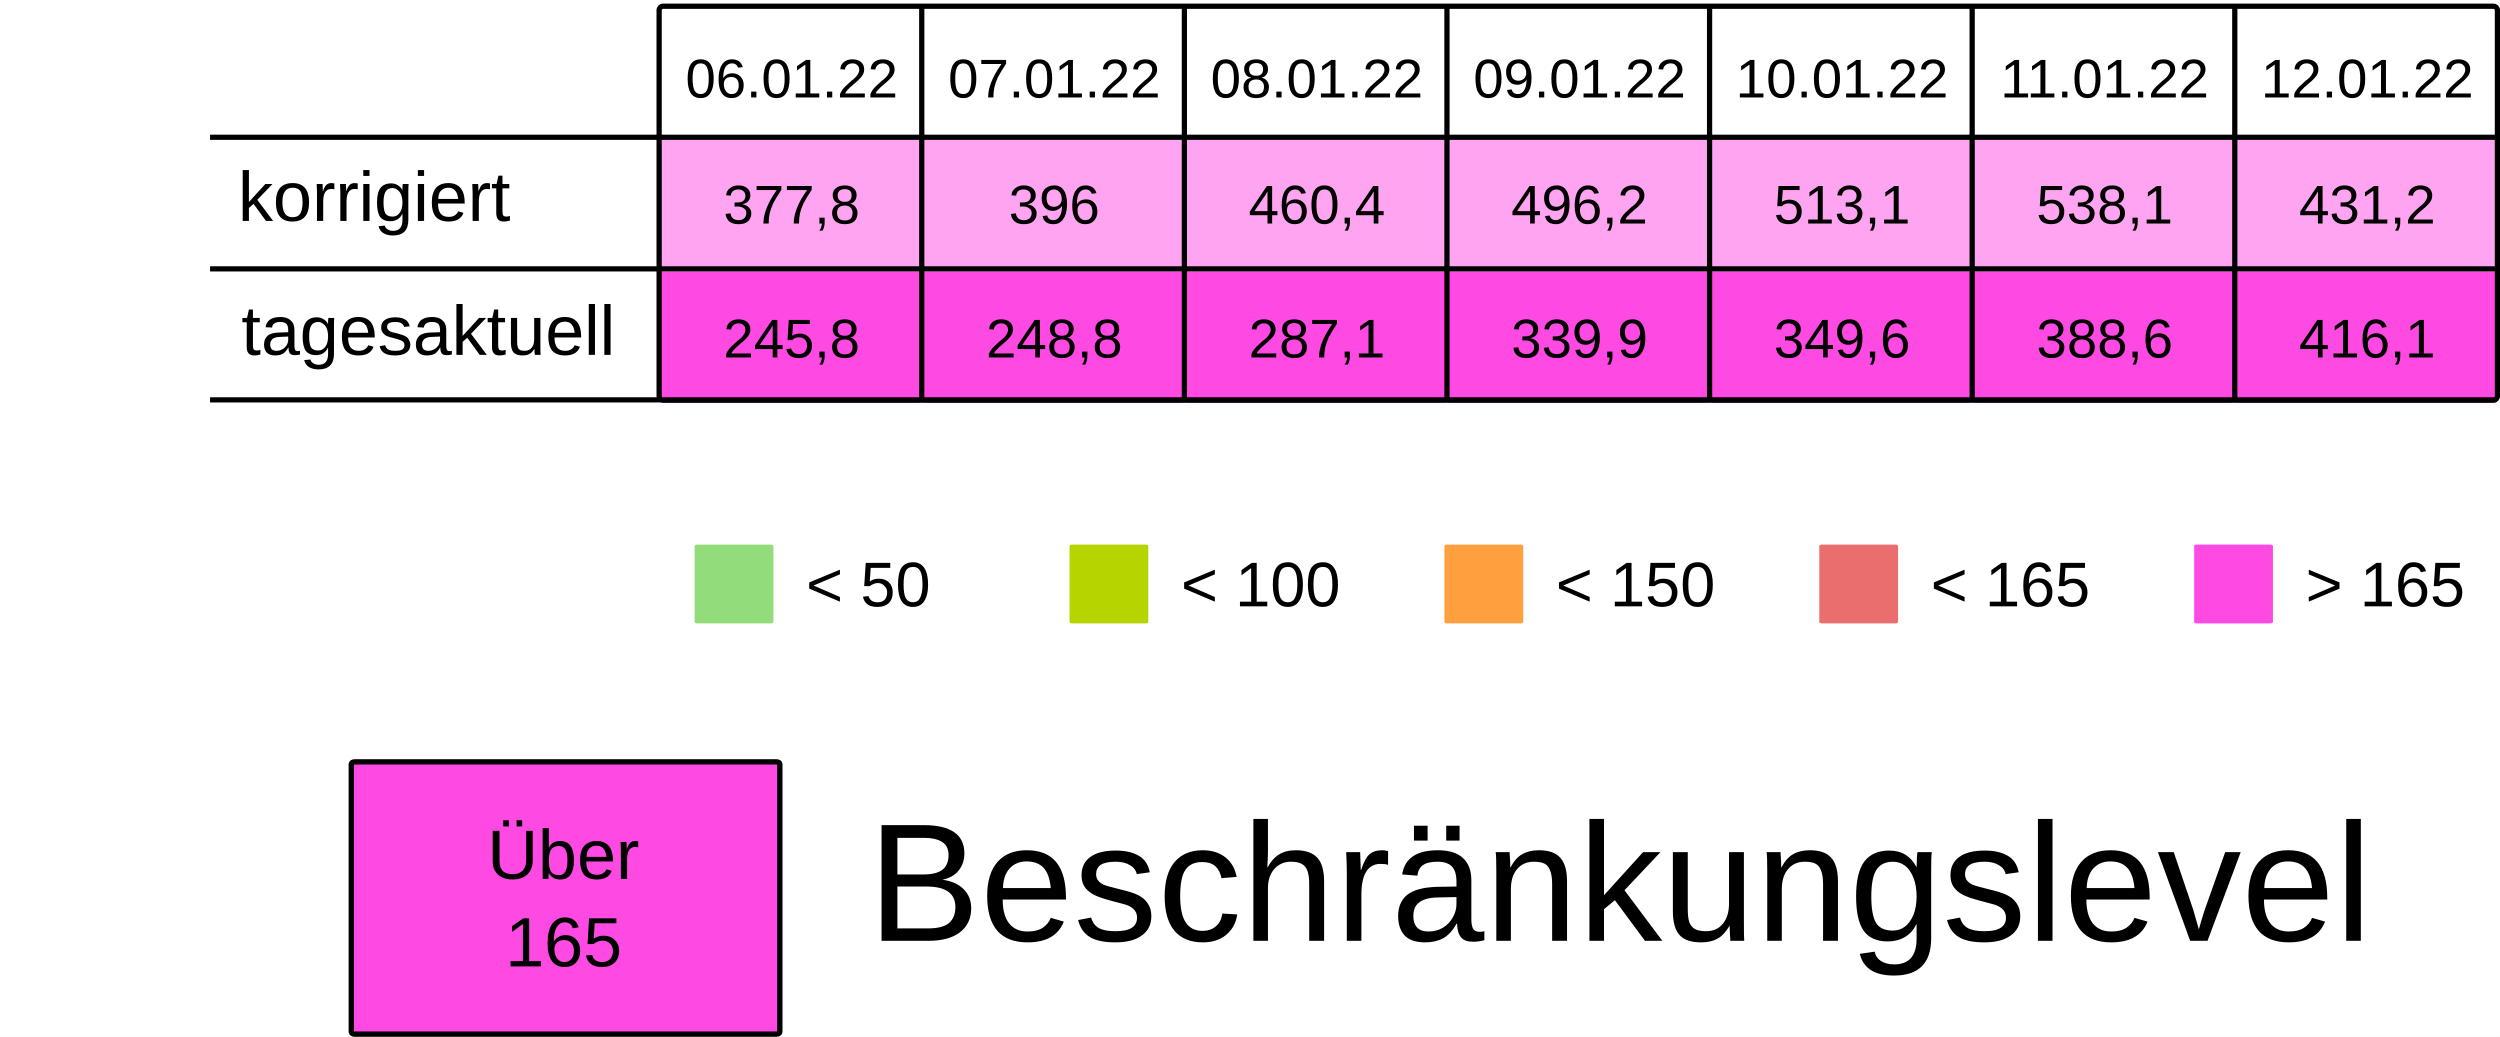
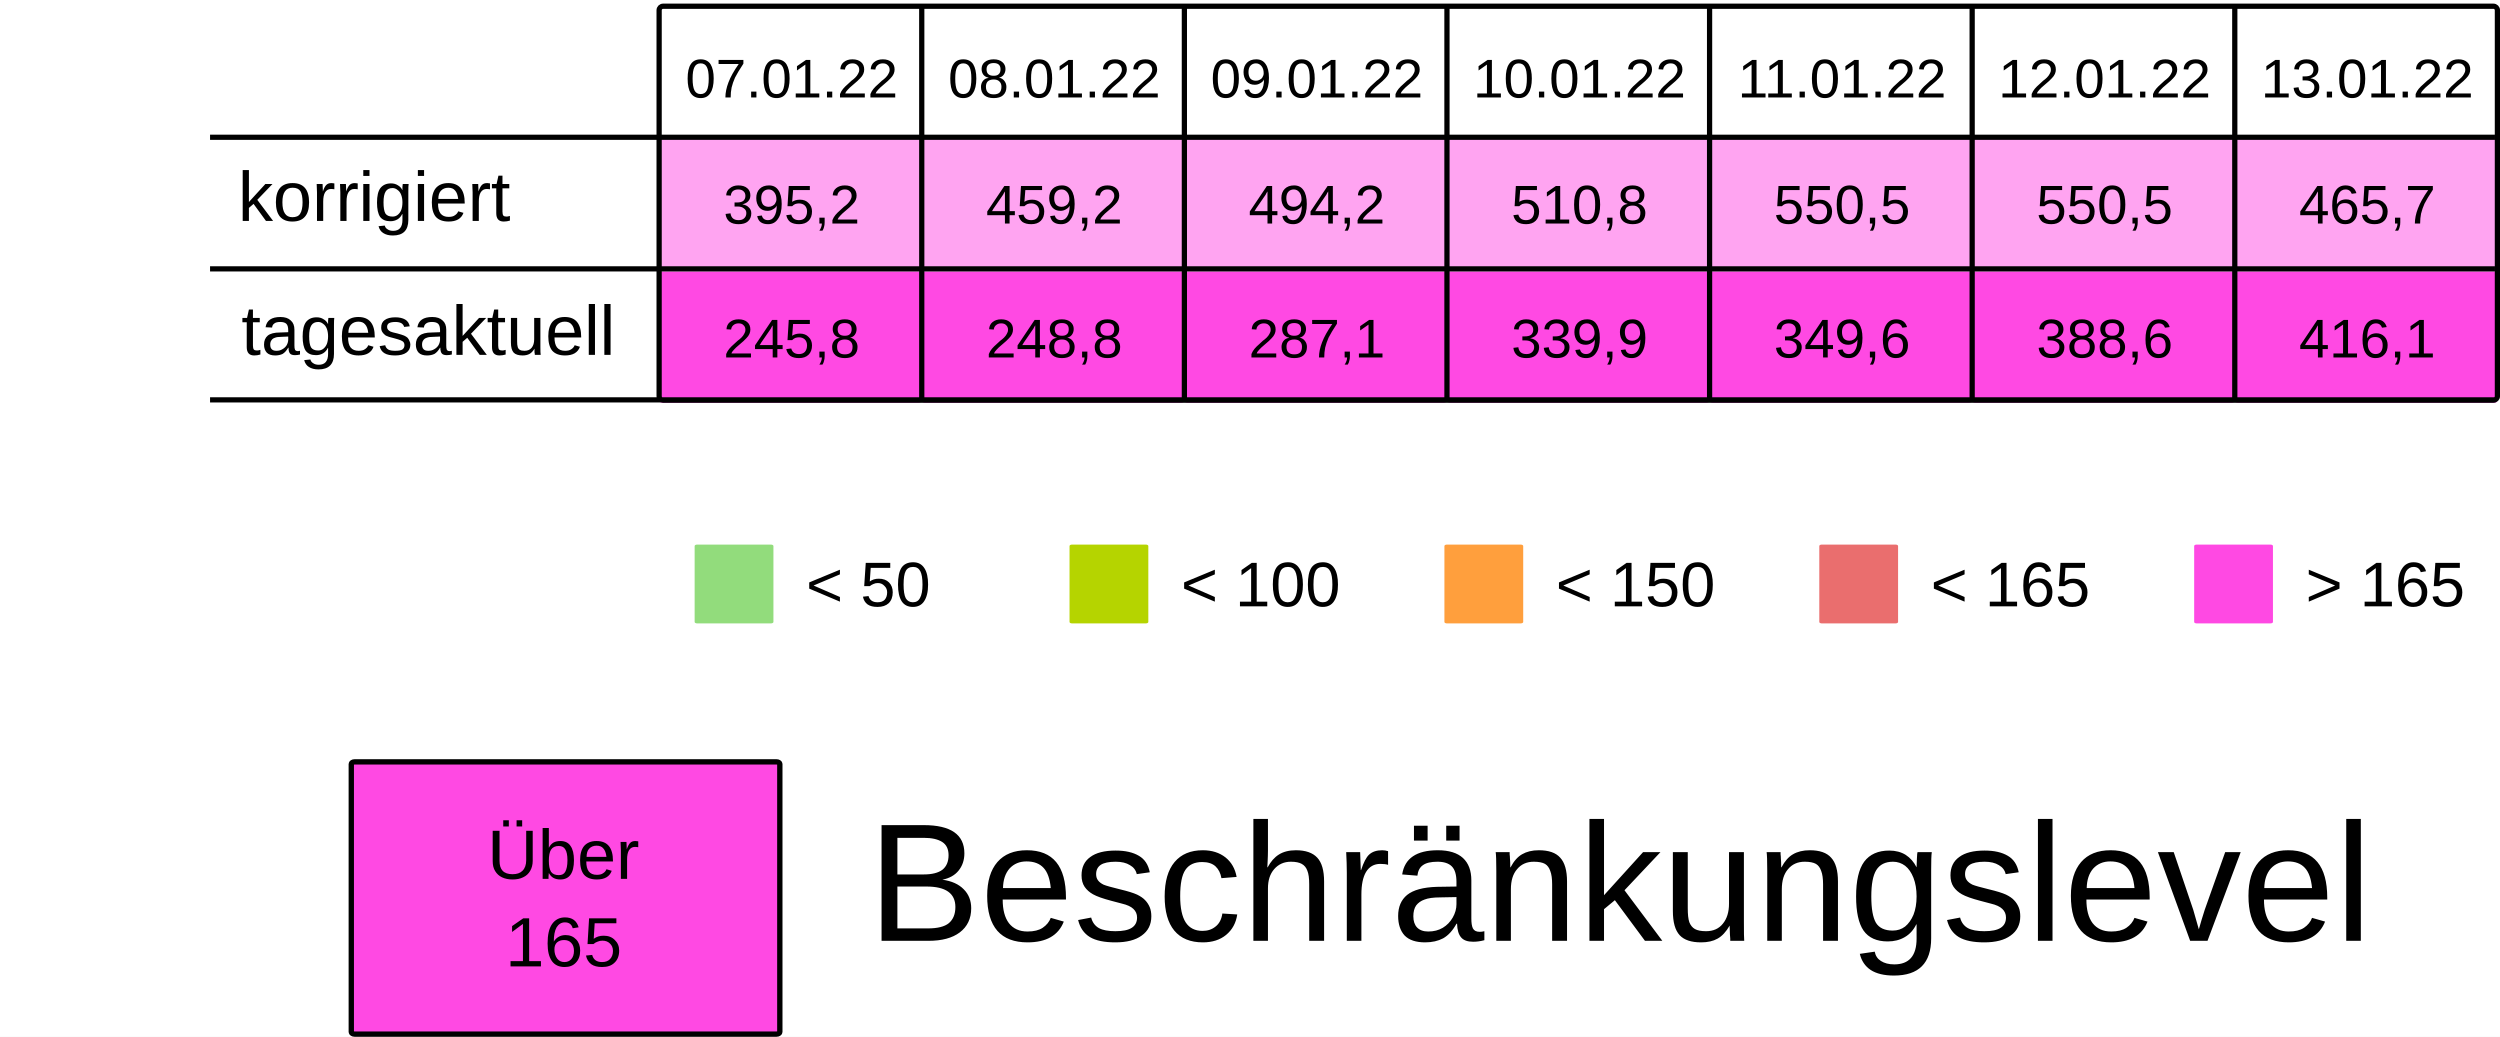
<svg xmlns="http://www.w3.org/2000/svg" viewBox="0 0 125.94 52.229" height="197.399" width="475.994">
  <rect width="100%" height="100%" x="-.001" fill="#fff" />
  <g transform="translate(-13.231 -25.355)">
    <rect ry=".106" rx=".169" y="32.284" x="46.434" height="6.615" width="13.229" fill="#FF49E37F" />
    <rect ry=".106" rx=".169" y="32.284" x="59.664" height="6.615" width="13.229" fill="#FF49E37F" />
    <rect ry=".106" rx=".169" y="32.284" x="72.893" height="6.615" width="13.229" fill="#FF49E37F" />
    <rect ry=".106" rx=".169" y="32.284" x="86.122" height="6.615" width="13.229" fill="#FF49E37F" />
    <rect ry=".106" rx=".169" y="32.284" x="99.351" height="6.615" width="13.229" fill="#FF49E37F" />
    <rect ry=".106" rx=".169" y="32.284" x="112.58" height="6.615" width="13.229" fill="#FF49E37F" />
    <rect ry=".106" rx=".169" y="32.284" x="125.809" height="6.615" width="13.229" fill="#FF49E37F" />
    <text y="30.266" x="53.113" style="line-height:125%;-inkscape-font-specification:Arial;text-align:center" font-weight="400" font-size="2.749" letter-spacing="0" word-spacing="0" font-family="Arial" text-anchor="middle" stroke-width=".064">
-       <tspan style="text-align:center" y="30.266" x="53.113">06.01.22</tspan>
+       <tspan style="text-align:center" y="30.266" x="53.113">07.01.22</tspan>
    </text>
    <text y="30.266" x="66.342" style="line-height:125%;-inkscape-font-specification:Arial;text-align:center" font-weight="400" font-size="2.749" letter-spacing="0" word-spacing="0" font-family="Arial" text-anchor="middle" stroke-width=".064">
-       <tspan style="text-align:center" y="30.266" x="66.342">07.01.22</tspan>
+       <tspan style="text-align:center" y="30.266" x="66.342">08.01.22</tspan>
    </text>
    <text y="30.266" x="79.571" style="line-height:125%;-inkscape-font-specification:Arial;text-align:center" font-weight="400" font-size="2.749" letter-spacing="0" word-spacing="0" font-family="Arial" text-anchor="middle" stroke-width=".064">
-       <tspan style="text-align:center" y="30.266" x="79.571">08.01.22</tspan>
+       <tspan style="text-align:center" y="30.266" x="79.571">09.01.22</tspan>
    </text>
    <text y="30.266" x="92.8" style="line-height:125%;-inkscape-font-specification:Arial;text-align:center" font-weight="400" font-size="2.749" letter-spacing="0" word-spacing="0" font-family="Arial" text-anchor="middle" stroke-width=".064">
-       <tspan style="text-align:center" y="30.266" x="92.8">09.01.22</tspan>
+       <tspan style="text-align:center" y="30.266" x="92.8">10.01.22</tspan>
    </text>
    <text y="30.266" x="106.029" style="line-height:125%;-inkscape-font-specification:Arial;text-align:center" font-weight="400" font-size="2.749" letter-spacing="0" word-spacing="0" font-family="Arial" text-anchor="middle" stroke-width=".064">
-       <tspan style="text-align:center" y="30.266" x="106.029">10.01.22</tspan>
+       <tspan style="text-align:center" y="30.266" x="106.029">11.01.22</tspan>
    </text>
    <text y="30.266" x="119.258" style="line-height:125%;-inkscape-font-specification:Arial;text-align:center" font-weight="400" font-size="2.749" letter-spacing="0" word-spacing="0" font-family="Arial" text-anchor="middle" stroke-width=".064">
-       <tspan style="text-align:center" y="30.266" x="119.258">11.01.22</tspan>
+       <tspan style="text-align:center" y="30.266" x="119.258">12.01.22</tspan>
    </text>
    <text y="30.266" x="132.488" style="line-height:125%;-inkscape-font-specification:Arial;text-align:center" font-weight="400" font-size="2.749" letter-spacing="0" word-spacing="0" font-family="Arial" text-anchor="middle" stroke-width=".064">
-       <tspan style="text-align:center" y="30.266" x="132.488">12.01.22</tspan>
+       <tspan style="text-align:center" y="30.266" x="132.488">13.01.22</tspan>
    </text>
    <text y="36.616" x="53.113" style="line-height:125%;-inkscape-font-specification:Arial;text-align:center" font-weight="400" font-size="2.749" letter-spacing="0" word-spacing="0" font-family="Arial" text-anchor="middle" stroke-width=".064">
-       <tspan style="text-align:center" y="36.616" x="53.113">377,8</tspan>
+       <tspan style="text-align:center" y="36.616" x="53.113">395,2</tspan>
    </text>
    <text y="36.616" x="66.342" style="line-height:125%;-inkscape-font-specification:Arial;text-align:center" font-weight="400" font-size="2.749" letter-spacing="0" word-spacing="0" font-family="Arial" text-anchor="middle" stroke-width=".064">
-       <tspan style="text-align:center" y="36.616" x="66.342">396</tspan>
+       <tspan style="text-align:center" y="36.616" x="66.342">459,2</tspan>
    </text>
    <text y="36.616" x="79.571" style="line-height:125%;-inkscape-font-specification:Arial;text-align:center" font-weight="400" font-size="2.749" letter-spacing="0" word-spacing="0" font-family="Arial" text-anchor="middle" stroke-width=".064">
-       <tspan style="text-align:center" y="36.616" x="79.571">460,4</tspan>
+       <tspan style="text-align:center" y="36.616" x="79.571">494,2</tspan>
    </text>
    <text y="36.616" x="92.8" style="line-height:125%;-inkscape-font-specification:Arial;text-align:center" font-weight="400" font-size="2.749" letter-spacing="0" word-spacing="0" font-family="Arial" text-anchor="middle" stroke-width=".064">
-       <tspan style="text-align:center" y="36.616" x="92.8">496,2</tspan>
+       <tspan style="text-align:center" y="36.616" x="92.8">510,8</tspan>
    </text>
    <text y="36.616" x="106.029" style="line-height:125%;-inkscape-font-specification:Arial;text-align:center" font-weight="400" font-size="2.749" letter-spacing="0" word-spacing="0" font-family="Arial" text-anchor="middle" stroke-width=".064">
-       <tspan style="text-align:center" y="36.616" x="106.029">513,1</tspan>
+       <tspan style="text-align:center" y="36.616" x="106.029">550,5</tspan>
    </text>
    <text y="36.616" x="119.258" style="line-height:125%;-inkscape-font-specification:Arial;text-align:center" font-weight="400" font-size="2.749" letter-spacing="0" word-spacing="0" font-family="Arial" text-anchor="middle" stroke-width=".064">
-       <tspan style="text-align:center" y="36.616" x="119.258">538,1</tspan>
+       <tspan style="text-align:center" y="36.616" x="119.258">550,5</tspan>
    </text>
    <text y="36.616" x="132.488" style="line-height:125%;-inkscape-font-specification:Arial;text-align:center" font-weight="400" font-size="2.749" letter-spacing="0" word-spacing="0" font-family="Arial" text-anchor="middle" stroke-width=".064">
-       <tspan style="text-align:center" y="36.616" x="132.488">431,2</tspan>
+       <tspan style="text-align:center" y="36.616" x="132.488">465,7</tspan>
    </text>
    <rect ry=".071" rx=".12" y="52.79" x="48.224" height="3.969" width="3.969" fill="#92dc7c" />
    <text y="55.896" x="53.84" style="line-height:125%;-inkscape-font-specification:Arial" font-weight="400" font-size="3.175" letter-spacing="0" word-spacing="0" font-family="Arial" stroke-width=".265">
      <tspan y="55.896" x="53.84">&lt; 50</tspan>
    </text>
    <rect ry=".071" rx=".12" y="52.79" x="67.11" height="3.969" width="3.969" fill="#B5D400" />
    <text y="55.896" x="72.726" style="line-height:125%;-inkscape-font-specification:Arial" font-weight="400" font-size="3.175" letter-spacing="0" word-spacing="0" font-family="Arial" stroke-width=".265">
      <tspan y="55.896" x="72.726">&lt; 100</tspan>
    </text>
    <rect ry=".071" rx=".12" y="52.79" x="104.88" height="3.969" width="3.969" fill="#ea6e6e" />
    <text y="55.896" x="110.496" style="line-height:125%;-inkscape-font-specification:Arial" font-weight="400" font-size="3.175" letter-spacing="0" word-spacing="0" font-family="Arial" stroke-width=".265">
      <tspan y="55.896" x="110.496">&lt; 165</tspan>
    </text>
    <rect ry=".071" rx=".12" y="52.79" x="123.765" height="3.969" width="3.969" fill="#FF49E3" />
    <text y="55.896" x="129.381" style="line-height:125%;-inkscape-font-specification:Arial" font-weight="400" font-size="3.175" letter-spacing="0" word-spacing="0" font-family="Arial" stroke-width=".265">
      <tspan y="55.896" x="129.381">&gt; 165</tspan>
    </text>
    <rect ry=".071" rx=".12" y="52.79" x="85.995" height="3.969" width="3.969" fill="#ff9f3d" />
    <text y="55.896" x="91.61" style="line-height:125%;-inkscape-font-specification:Arial" font-weight="400" font-size="3.175" letter-spacing="0" word-spacing="0" font-family="Arial" stroke-width=".265">
      <tspan y="55.896" x="91.61">&lt; 150</tspan>
    </text>
    <rect ry=".106" rx=".169" y="39.031" x="46.435" height="6.615" width="13.229" fill="#FF49E3" />
    <rect ry=".106" rx=".169" y="39.031" x="59.665" height="6.615" width="13.229" fill="#FF49E3" />
    <rect ry=".106" rx=".169" y="39.031" x="72.894" height="6.615" width="13.229" fill="#FF49E3" />
    <rect ry=".106" rx=".169" y="39.031" x="86.123" height="6.615" width="13.229" fill="#FF49E3" />
    <rect ry=".106" rx=".169" y="39.031" x="99.352" height="6.615" width="13.229" fill="#FF49E3" />
    <rect ry=".106" rx=".169" y="39.031" x="112.581" height="6.615" width="13.229" fill="#FF49E3" />
    <rect ry=".106" rx=".169" y="39.031" x="125.81" height="6.615" width="13.229" fill="#FF49E3" />
    <text y="43.363" x="53.114" style="line-height:125%;-inkscape-font-specification:Arial;text-align:center" font-weight="400" font-size="2.749" letter-spacing="0" word-spacing="0" font-family="Arial" text-anchor="middle" stroke-width=".064">
      <tspan style="text-align:center" y="43.363" x="53.114">245,8</tspan>
    </text>
    <text y="43.363" x="66.343" style="line-height:125%;-inkscape-font-specification:Arial;text-align:center" font-weight="400" font-size="2.749" letter-spacing="0" word-spacing="0" font-family="Arial" text-anchor="middle" stroke-width=".064">
      <tspan style="text-align:center" y="43.363" x="66.343">248,8</tspan>
    </text>
    <text y="43.363" x="79.572" style="line-height:125%;-inkscape-font-specification:Arial;text-align:center" font-weight="400" font-size="2.749" letter-spacing="0" word-spacing="0" font-family="Arial" text-anchor="middle" stroke-width=".064">
      <tspan style="text-align:center" y="43.363" x="79.572">287,1</tspan>
    </text>
    <text y="43.363" x="92.801" style="line-height:125%;-inkscape-font-specification:Arial;text-align:center" font-weight="400" font-size="2.749" letter-spacing="0" word-spacing="0" font-family="Arial" text-anchor="middle" stroke-width=".064">
      <tspan style="text-align:center" y="43.363" x="92.801">339,9</tspan>
    </text>
    <text y="43.363" x="106.03" style="line-height:125%;-inkscape-font-specification:Arial;text-align:center" font-weight="400" font-size="2.749" letter-spacing="0" word-spacing="0" font-family="Arial" text-anchor="middle" stroke-width=".064">
      <tspan style="text-align:center" y="43.363" x="106.03">349,6</tspan>
    </text>
    <text y="43.363" x="119.259" style="line-height:125%;-inkscape-font-specification:Arial;text-align:center" font-weight="400" font-size="2.749" letter-spacing="0" word-spacing="0" font-family="Arial" text-anchor="middle" stroke-width=".064">
      <tspan style="text-align:center" y="43.363" x="119.259">388,6</tspan>
    </text>
    <text y="43.363" x="132.489" style="line-height:125%;-inkscape-font-specification:Arial;text-align:center" font-weight="400" font-size="2.749" letter-spacing="0" word-spacing="0" font-family="Arial" text-anchor="middle" stroke-width=".064">
      <tspan style="text-align:center" y="43.363" x="132.489">416,1</tspan>
    </text>
    <text style="line-height:125%;-inkscape-font-specification:Arial" x="25.224" y="36.483" font-weight="400" font-size="3.528" font-family="Arial" letter-spacing="0" word-spacing="0" stroke-width=".265">
      <tspan x="25.224" y="36.483">korrigiert</tspan>
    </text>
    <text style="line-height:125%;-inkscape-font-specification:Arial" x="25.396" y="43.23" font-weight="400" font-size="3.528" font-family="Arial" letter-spacing="0" word-spacing="0" stroke-width=".265">
      <tspan x="25.396" y="43.23">tagesaktuell</tspan>
    </text>
    <path d="M59.665 25.802v19.844zm13.23 0v19.844zm13.228 0v19.844zm13.23 0v19.844zm13.228 0v19.844zm13.23 0v19.844zM23.812 32.27h115.096zm0 6.629h115.096zm0 6.6h115.096zm22.823-19.83h92.206c.11 0 .2.09.2.2v19.445a.2.2 0 01-.2.2H46.635a.2.2 0 01-.2-.2V25.869c0-.11.089-.2.2-.2z" fill="none" stroke="#000" stroke-width=".264" />
    <rect ry=".108" rx=".169" y="63.735" x="30.927" height="13.715" width="21.588" fill="#FF49E3" stroke-miterlimit="0" stroke="#000" stroke-width=".269" />
    <text y="69.629" x="41.626" style="line-height:125%;-inkscape-font-specification:Arial;text-align:center" font-weight="400" font-size="3.528" letter-spacing="0" word-spacing="0" font-family="Arial" text-anchor="middle" stroke-width=".265">
      <tspan style="text-align:center" y="69.629" x="42.1">Über</tspan>
      <tspan style="text-align:center" y="74.038" x="41.626">165</tspan>
    </text>
    <text style="line-height:125%;-inkscape-font-specification:Arial" x="56.955" y="72.75" font-weight="400" font-size="8.467" font-family="Arial" letter-spacing="0" word-spacing="0" stroke-width=".265">
      <tspan x="56.955" y="72.75">Beschränkungslevel</tspan>
    </text>
  </g>
</svg>
